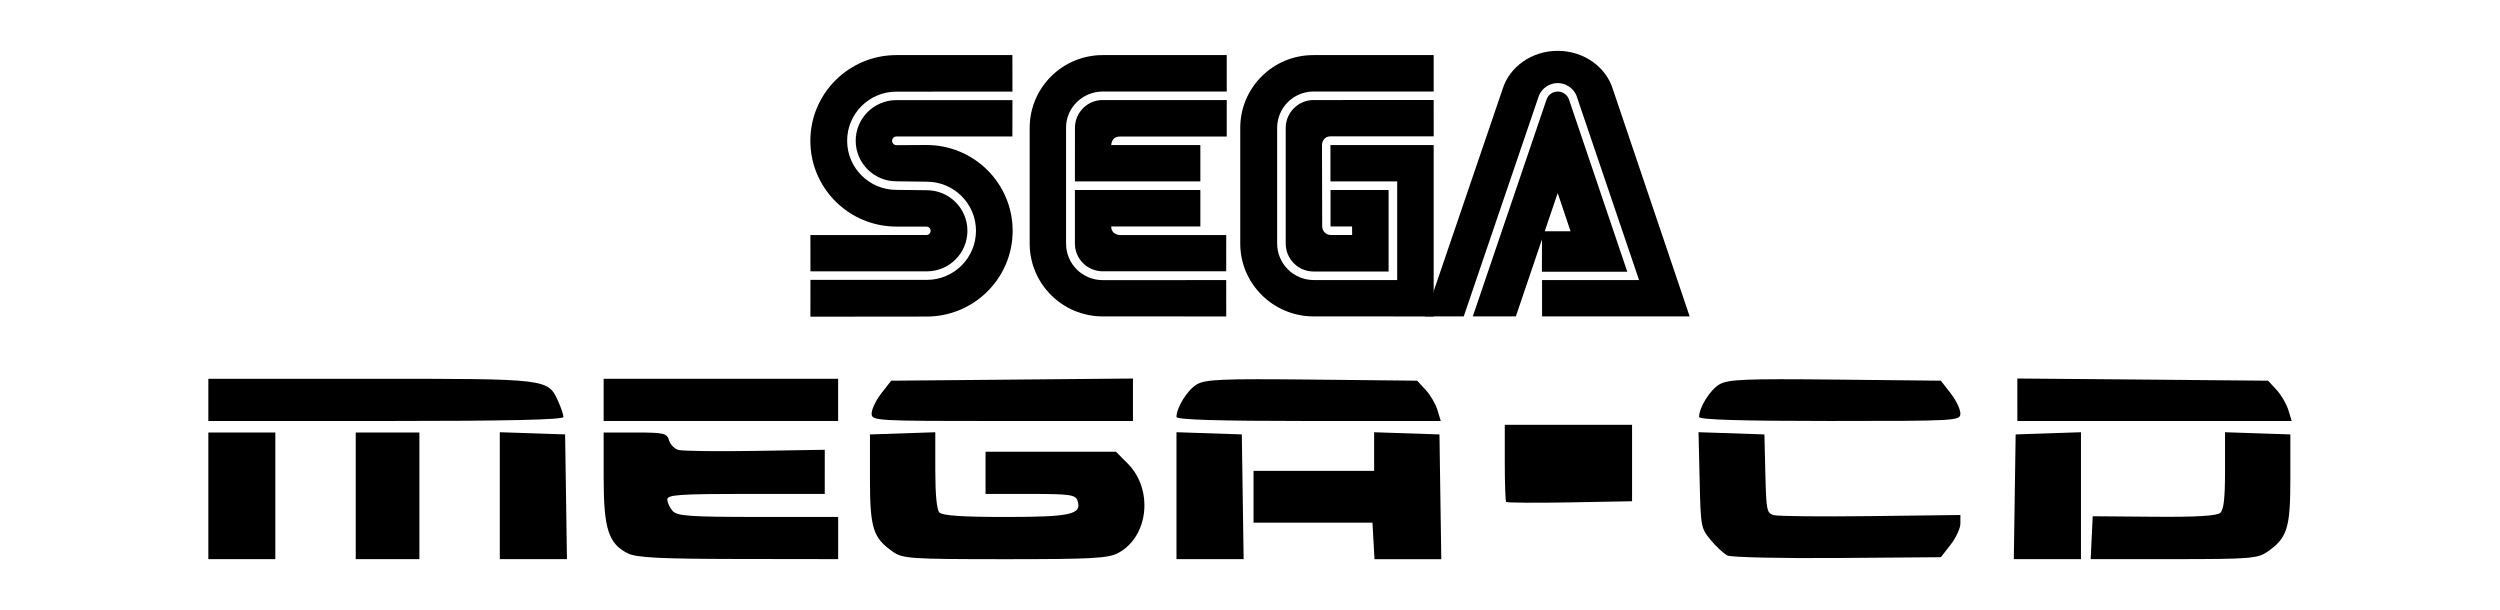
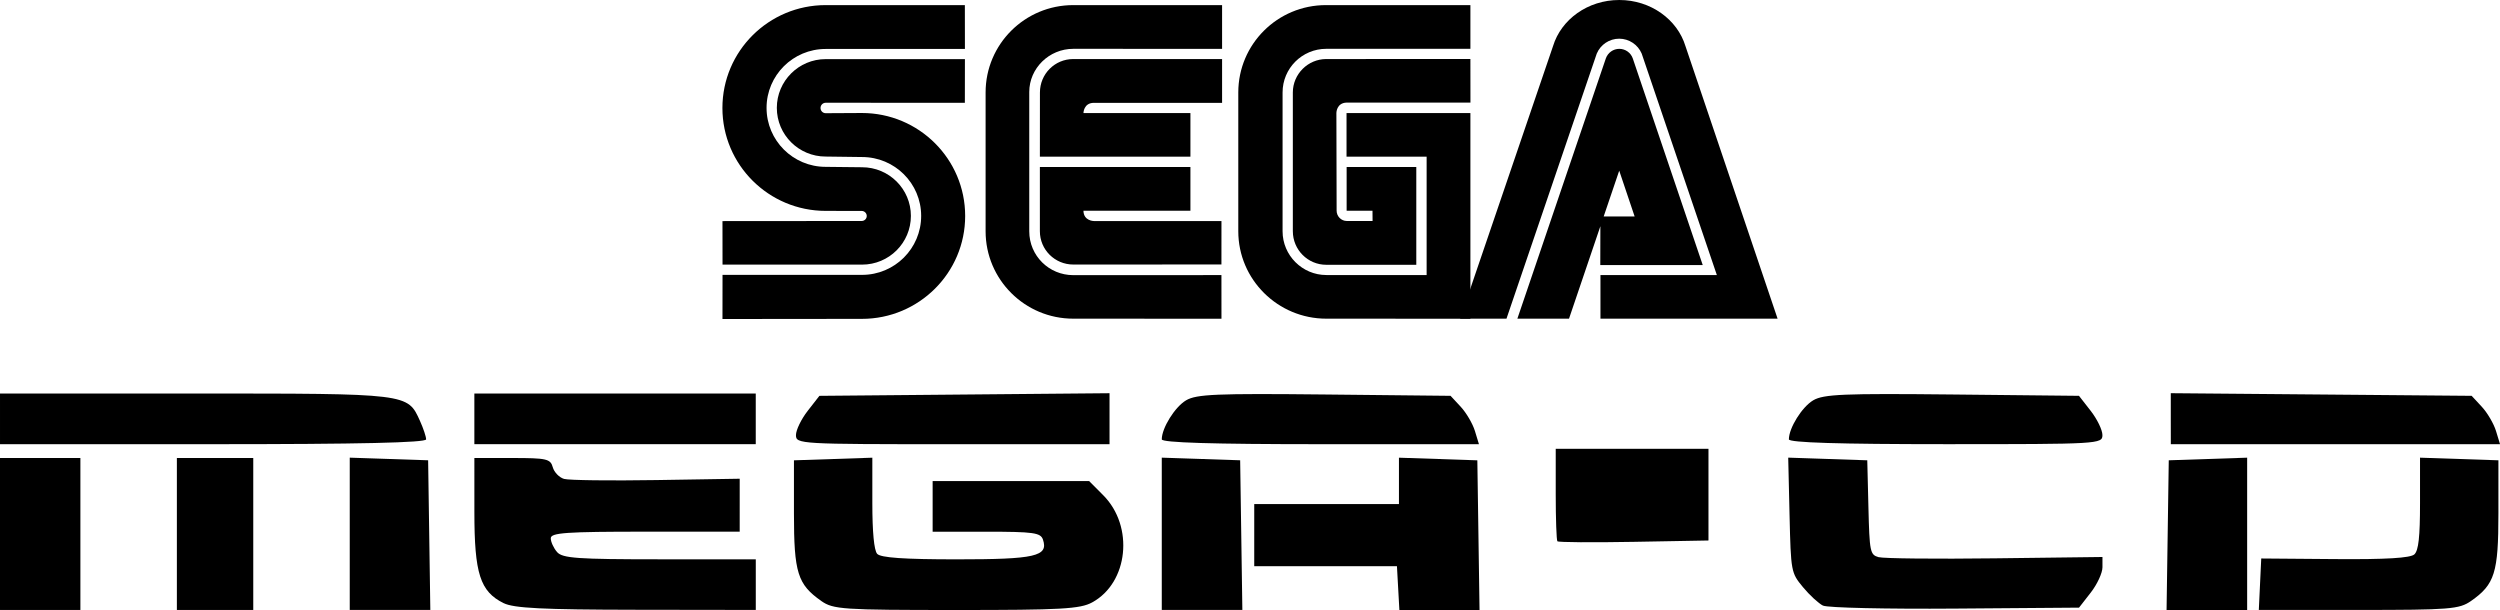
- <svg xmlns="http://www.w3.org/2000/svg" width="153.079" height="37.35" viewBox="-12.757 -3.113 153.079 37.35" version="1.1" id="svg5" xml:space="preserve">
+ <svg xmlns="http://www.w3.org/2000/svg" width="127.566mm" height="31.125mm" viewBox="0 0 127.566 31.125" version="1.1" id="svg5" xml:space="preserve">
  <defs id="defs2" />
  <g id="layer1" transform="translate(-76.92587,-120.6586)">
    <path style="fill:#000000;stroke-width:0.22" d="m 187.693,142.023 v -1.301 l 7.676,0.067 7.676,0.067 0.518,0.558 c 0.285,0.307 0.61,0.862 0.724,1.234 l 0.206,0.676 h -8.399 -8.399 z" id="path326" />
    <path style="fill:#000000;stroke-width:0.22" d="m 168.206,143.077 c 0,-0.579 0.669,-1.653 1.24,-1.991 0.529,-0.313 1.552,-0.356 7.09,-0.298 l 6.473,0.068 0.598,0.767 c 0.329,0.422 0.598,0.977 0.598,1.234 0,0.457 -0.158,0.466 -8,0.466 -5.449,0 -8,-0.079 -8,-0.247 z" id="path324" />
    <path style="fill:#000000;stroke-width:0.22" d="m 136.207,143.077 c 0,-0.579 0.669,-1.653 1.24,-1.991 0.528,-0.313 1.549,-0.356 7.057,-0.298 l 6.439,0.068 0.518,0.558 c 0.285,0.307 0.61,0.862 0.724,1.234 l 0.206,0.676 h -8.092 c -5.513,0 -8.092,-0.079 -8.092,-0.247 z" id="path322" />
    <path style="fill:#000000;stroke-width:0.22" d="m 117.541,142.858 c 0,-0.256 0.269,-0.812 0.598,-1.234 l 0.598,-0.767 7.402,-0.067 7.402,-0.067 v 1.301 1.301 h -8 c -7.842,0 -8,-0.009 -8,-0.466 z" id="path320" />
    <path style="fill:#000000;stroke-width:0.22" d="m 101.131,142.031 v -1.292 h 7.179 7.179 v 1.292 1.292 h -7.179 -7.179 z" id="path318" />
    <path style="fill:#000000;stroke-width:0.22" d="m 76.926,142.031 v -1.292 h 9.959 c 10.925,0 10.835,-0.011 11.473,1.402 0.171,0.379 0.311,0.8 0.311,0.936 0,0.169 -3.418,0.247 -10.872,0.247 H 76.926 Z" id="path316" />
    <path style="fill:#000000;stroke-width:0.22" d="m 156.394,148.278 c -0.047,-0.054 -0.085,-1.138 -0.085,-2.409 v -2.311 h 3.897 3.897 v 2.34 2.34 l -3.812,0.069 c -2.097,0.038 -3.851,0.025 -3.897,-0.029 z" id="path314" />
    <path style="fill:#000000;stroke-width:0.22" d="m 192.247,150.47 0.062,-1.314 3.764,0.031 c 2.595,0.021 3.853,-0.054 4.051,-0.242 0.211,-0.201 0.287,-0.892 0.287,-2.603 v -2.33 l 2,0.067 2,0.067 v 2.713 c 0,3.023 -0.187,3.62 -1.396,4.464 -0.603,0.421 -1.062,0.458 -5.743,0.459 l -5.087,7.7e-4 z" id="path308" />
    <path style="fill:#000000;stroke-width:0.22" d="m 187.534,147.965 0.056,-3.819 2,-0.067 2,-0.067 v 3.886 3.886 h -2.056 -2.056 z" id="path306" />
    <path style="fill:#000000;stroke-width:0.22" d="m 169.95,151.563 c -0.226,-0.11 -0.687,-0.536 -1.026,-0.945 -0.606,-0.733 -0.616,-0.786 -0.684,-3.676 l -0.068,-2.932 2.017,0.068 2.017,0.068 0.059,2.406 c 0.055,2.262 0.086,2.414 0.513,2.535 0.25,0.071 2.924,0.099 5.942,0.061 l 5.487,-0.068 -1.4e-4,0.525 c -7e-5,0.289 -0.269,0.87 -0.598,1.292 l -0.598,0.767 -6.325,0.049 c -3.479,0.027 -6.509,-0.042 -6.735,-0.152 z" id="path304" />
    <path style="fill:#000000;stroke-width:0.22" d="m 148.269,150.667 -0.062,-1.116 h -3.641 -3.641 l 1.4e-4,-1.586 1.3e-4,-1.586 h 3.692 3.692 v -1.183 -1.183 l 2,0.067 2,0.067 0.056,3.819 0.056,3.819 h -2.045 -2.045 z" id="path302" />
    <path style="fill:#000000;stroke-width:0.22" d="m 136.207,147.897 v -3.886 l 2,0.067 2,0.067 0.056,3.819 0.056,3.819 h -2.056 -2.056 z" id="path300" />
    <path style="fill:#000000;stroke-width:0.22" d="m 118.834,151.324 c -1.209,-0.845 -1.396,-1.442 -1.396,-4.464 v -2.713 l 2,-0.067 2,-0.067 v 2.311 c 0,1.485 0.088,2.412 0.246,2.594 0.174,0.199 1.368,0.282 4.063,0.282 4.009,0 4.683,-0.154 4.398,-1.005 -0.119,-0.355 -0.472,-0.405 -2.883,-0.405 h -2.747 v -1.292 -1.292 h 3.993 3.993 l 0.722,0.726 c 1.578,1.588 1.279,4.461 -0.57,5.466 -0.614,0.334 -1.578,0.388 -6.938,0.387 -5.809,-7.8e-4 -6.269,-0.032 -6.881,-0.459 z" id="path298" />
    <path style="fill:#000000;stroke-width:0.22" d="m 102.622,151.435 c -1.198,-0.597 -1.49,-1.505 -1.49,-4.645 l -7.7e-4,-2.761 h 1.935 c 1.754,0 1.947,0.044 2.065,0.469 0.071,0.258 0.332,0.527 0.578,0.598 0.246,0.07 2.363,0.097 4.704,0.059 l 4.257,-0.069 -2e-4,1.351 -2e-4,1.351 h -4.82 c -4.041,0 -4.82,0.054 -4.82,0.336 0,0.185 0.145,0.502 0.322,0.705 0.275,0.315 1.042,0.369 5.231,0.369 h 4.908 v 1.292 1.292 l -6.102,-0.009 c -4.774,-0.007 -6.247,-0.081 -6.765,-0.339 z" id="path296" />
    <path style="fill:#000000;stroke-width:0.22" d="m 94.772,147.897 v -3.886 l 2,0.067 2,0.067 0.056,3.819 0.056,3.819 h -2.056 -2.056 v -3.886 z" id="path294" />
    <path style="fill:#000000;stroke-width:0.22" d="m 85.951,147.906 v -3.877 h 1.949 1.949 v 3.877 3.877 h -1.949 -1.949 z" id="path292" />
    <path style="fill:#000000;stroke-width:0.22" d="m 76.926,147.906 v -3.877 h 2.051 2.051 v 3.877 3.877 H 78.977 76.926 Z" id="path290" />
    <g fill-rule="nonzero" id="g26-5-8" transform="matrix(0.3333436,0,0,0.3333436,40.70588,120.3605)" style="fill:#000000">
      <path d="m 219.249,49.726 21.342,-0.022 c 8.732,0 15.808,-7.054 15.808,-15.747 0,-8.709 -7.076,-15.765 -15.808,-15.765 l -5.543,0.03 c -0.436,0 -0.791,-0.358 -0.791,-0.799 0,-0.44 0.355,-0.799 0.791,-0.799 l 21.304,0.004 0.009,-6.683 h -21.317 c -4.121,0 -7.475,3.348 -7.475,7.461 0,4.118 3.353,7.453 7.475,7.453 l 5.569,0.073 c 5.003,0 9.051,4.035 9.051,9.013 0,4.981 -4.048,9.025 -9.051,9.025 h -21.356 z" id="path16-0-6" style="fill:#000000" />
      <path d="m 219.257,41.401 h 21.356 c 4.134,0 7.478,-3.335 7.478,-7.457 0,-4.117 -3.344,-7.448 -7.478,-7.448 l -5.569,-0.061 c -4.994,0 -9.047,-4.039 -9.047,-9.029 0,-4.977 4.053,-9.017 9.047,-9.017 l 21.317,-0.004 -0.009,-6.709 h -21.304 c -8.722,0 -15.808,7.046 -15.808,15.747 0,8.701 7.086,15.752 15.808,15.752 l 5.513,0.009 c 0.419,0 0.773,0.341 0.773,0.773 0,0.424 -0.354,0.765 -0.773,0.765 l -21.312,0.017 z m 53.689,1.611 c -3.703,0 -6.736,-2.951 -6.736,-6.718 v -21.32 c 0,-3.625 3.033,-6.606 6.736,-6.606 l 22.781,0.004 V 1.676 h -22.781 c -7.413,0 -13.419,5.983 -13.419,13.371 v 21.247 c 0,7.389 6.006,13.381 13.419,13.381 l 22.686,0.009 -0.005,-6.68 z" id="path18-1-8" style="fill:#000000" />
      <path d="m 267.844,15.047 c 0,-2.825 2.272,-5.115 5.102,-5.115 h 22.781 v 6.705 H 276.1 c -1.572,0 -1.594,1.56 -1.594,1.56 h 16.374 v 6.675 h -23.044 z m 5.102,26.341 c -2.821,0 -5.111,-2.277 -5.111,-5.094 v -9.833 h 23.045 v 6.689 h -16.375 c 0.022,1.572 1.594,1.58 1.594,1.58 h 19.532 l -0.004,6.649 z m 38.745,1.607 c -3.69,0 -6.705,-3.007 -6.705,-6.701 V 15.046 c 0,-3.698 2.994,-6.679 6.687,-6.679 h 22.065 V 1.676 h -22.116 c -7.41,0 -13.415,5.983 -13.415,13.371 v 21.247 c 0,7.389 6.057,13.381 13.466,13.381 l 22.065,0.009 V 18.197 h -18.962 v 6.675 h 12.261 v 18.123 z" id="path20-2-4" style="fill:#000000" />
      <path d="m 306.558,36.294 c 0,2.831 2.29,5.133 5.115,5.133 h 13.782 V 26.453 h -10.663 v 6.697 h 3.958 l 0.012,1.572 h -3.939 c -0.86,0 -1.564,-0.713 -1.564,-1.572 l -0.035,-14.958 c 0,0 -0.005,-1.555 1.581,-1.594 h 18.94 l -0.008,-6.671 -22.065,0.005 c -2.806,0 -5.115,2.309 -5.115,5.115 V 36.294 M 354.471,9.832 c 0.306,-0.873 1.135,-1.461 2.061,-1.461 0.925,0 1.754,0.588 2.06,1.461 l 10.711,31.642 H 353.62 l 0.017,-7.443 h 5.241 l -2.36,-7.012 -7.686,22.659 h -7.906 z" id="path22-6-0" style="fill:#000000" />
      <path d="m 371.462,42.995 h -17.816 v 6.683 H 380.76 L 366.658,7.957 c -1.235,-4.069 -5.309,-7.063 -10.131,-7.063 -4.83,0 -8.891,2.98 -10.136,7.046 L 332.16,49.679 h 7.099 L 353.076,9.107 c 0.577,-1.386 1.938,-2.292 3.439,-2.29 1.498,0.002 2.857,0.903 3.443,2.281 z" id="path24-8-8" style="fill:#000000" />
    </g>
  </g>
</svg>
